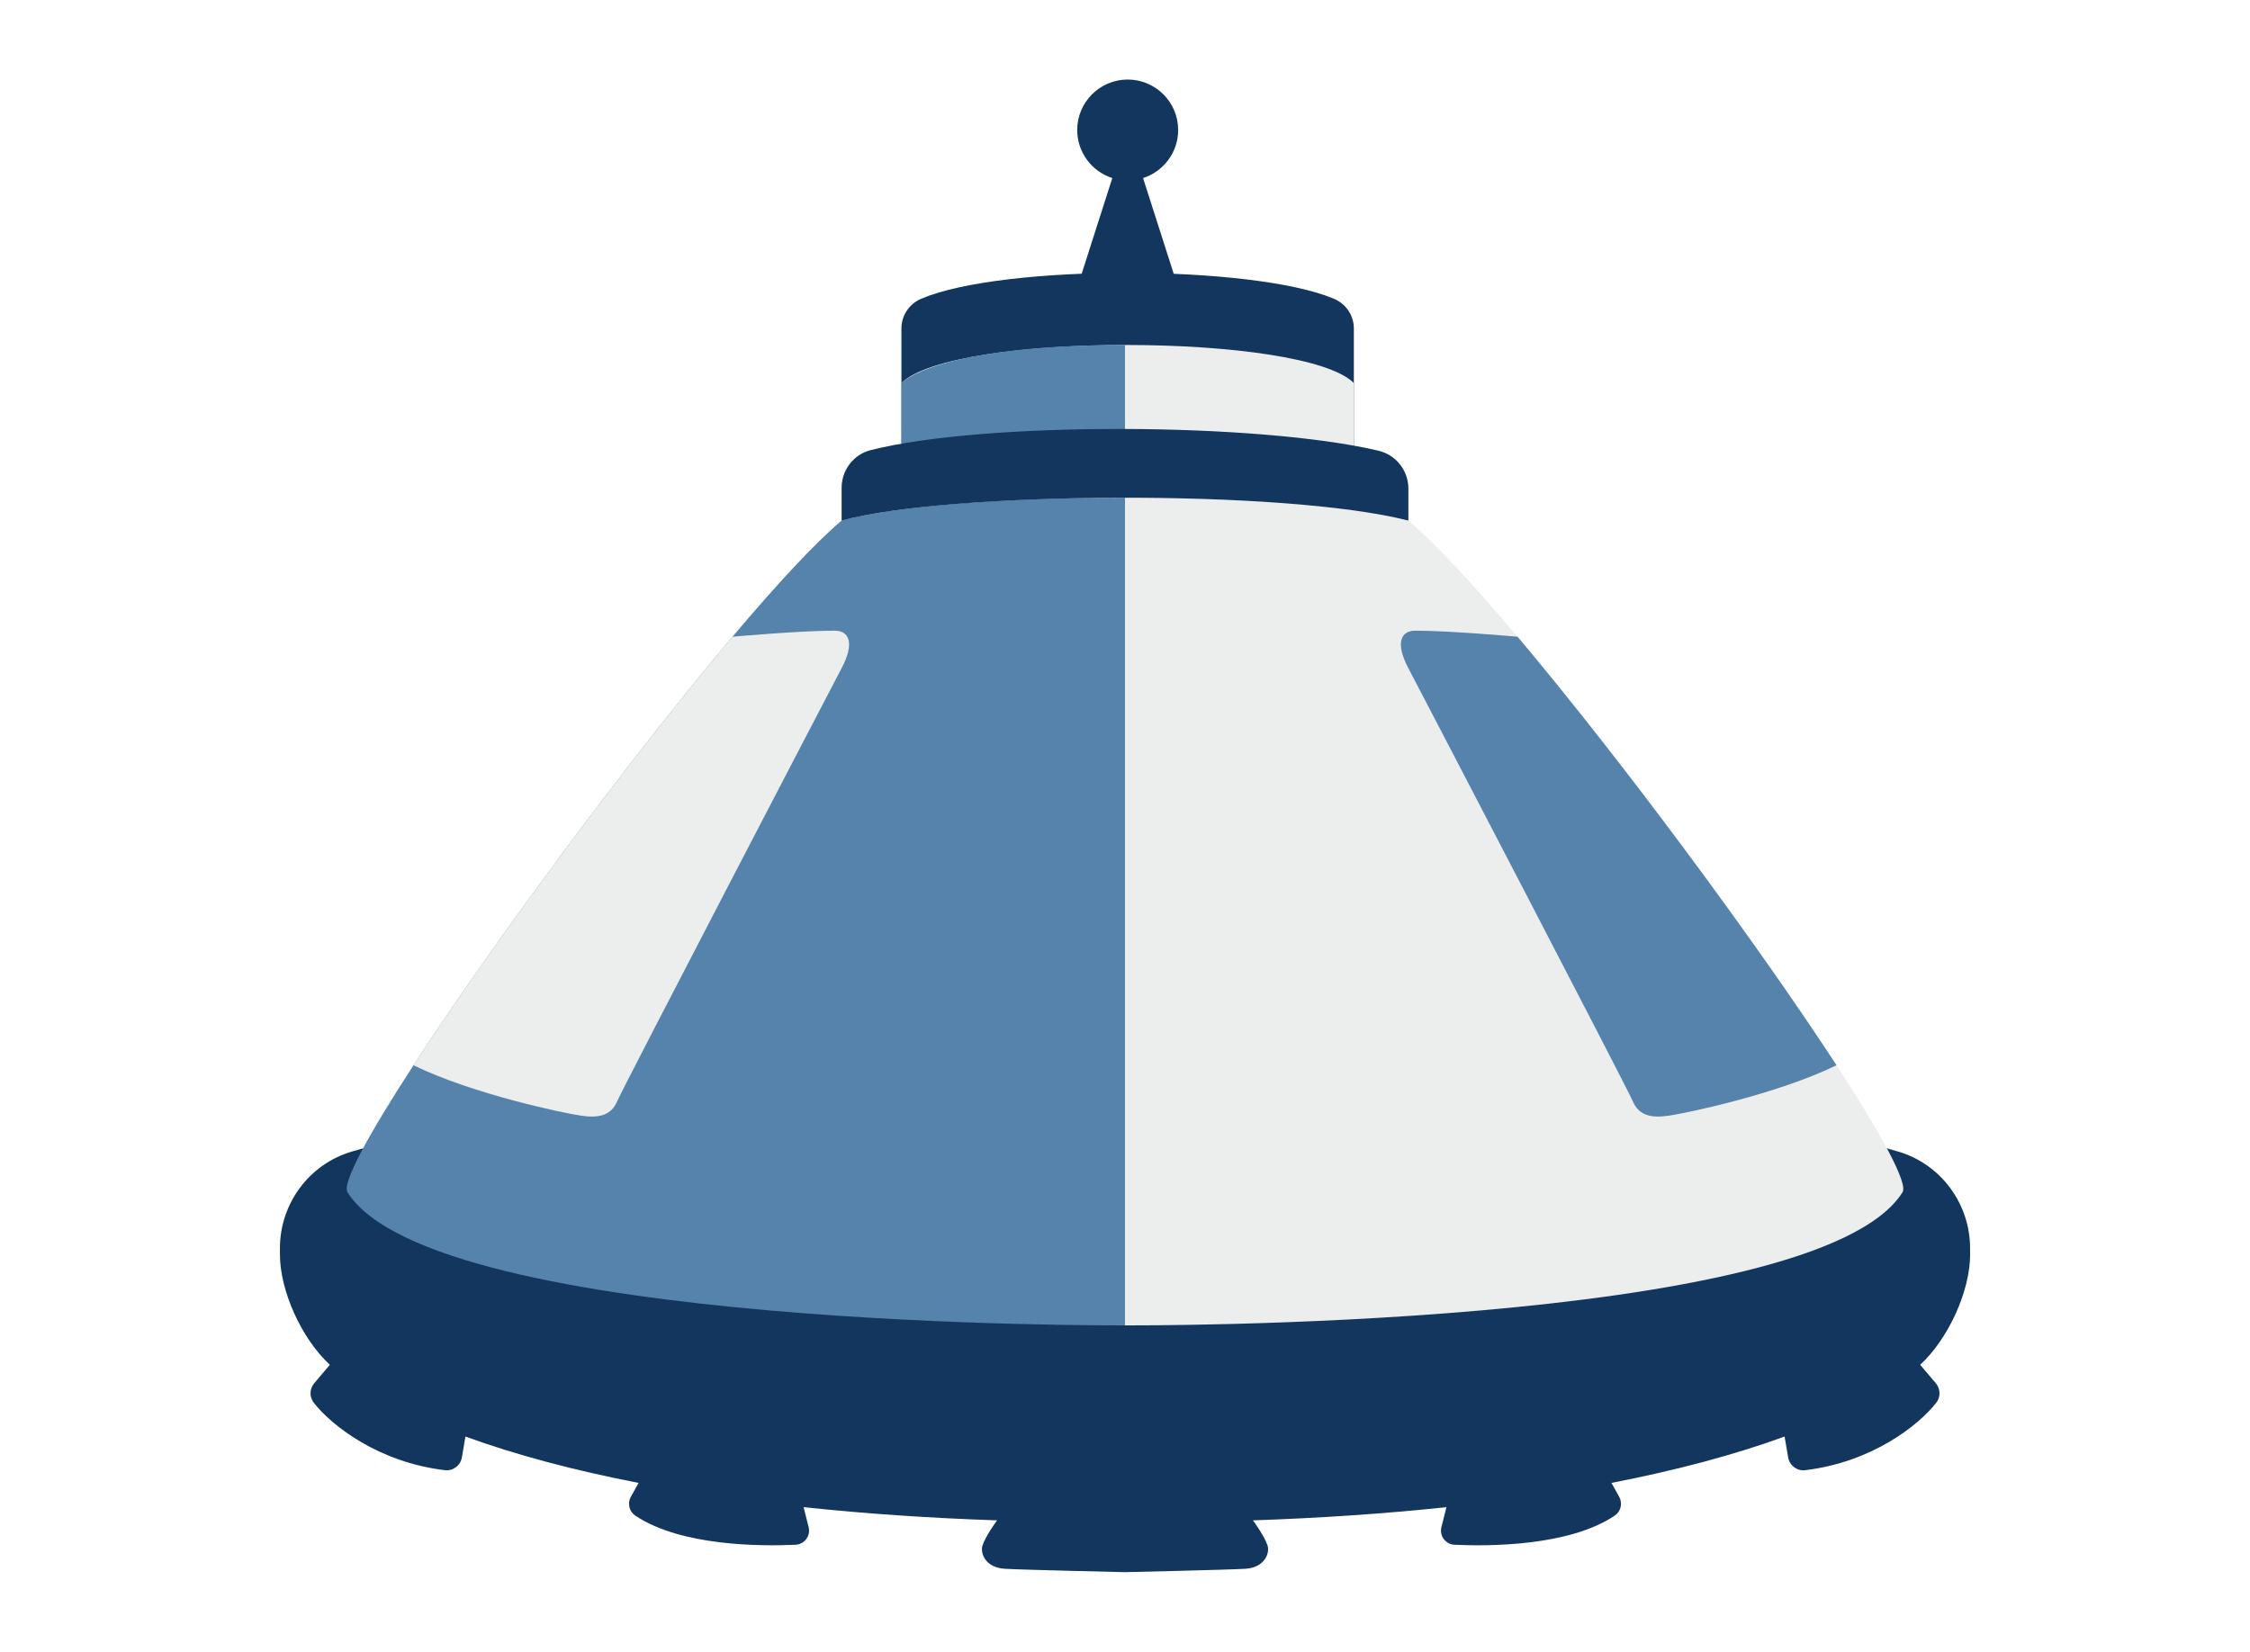
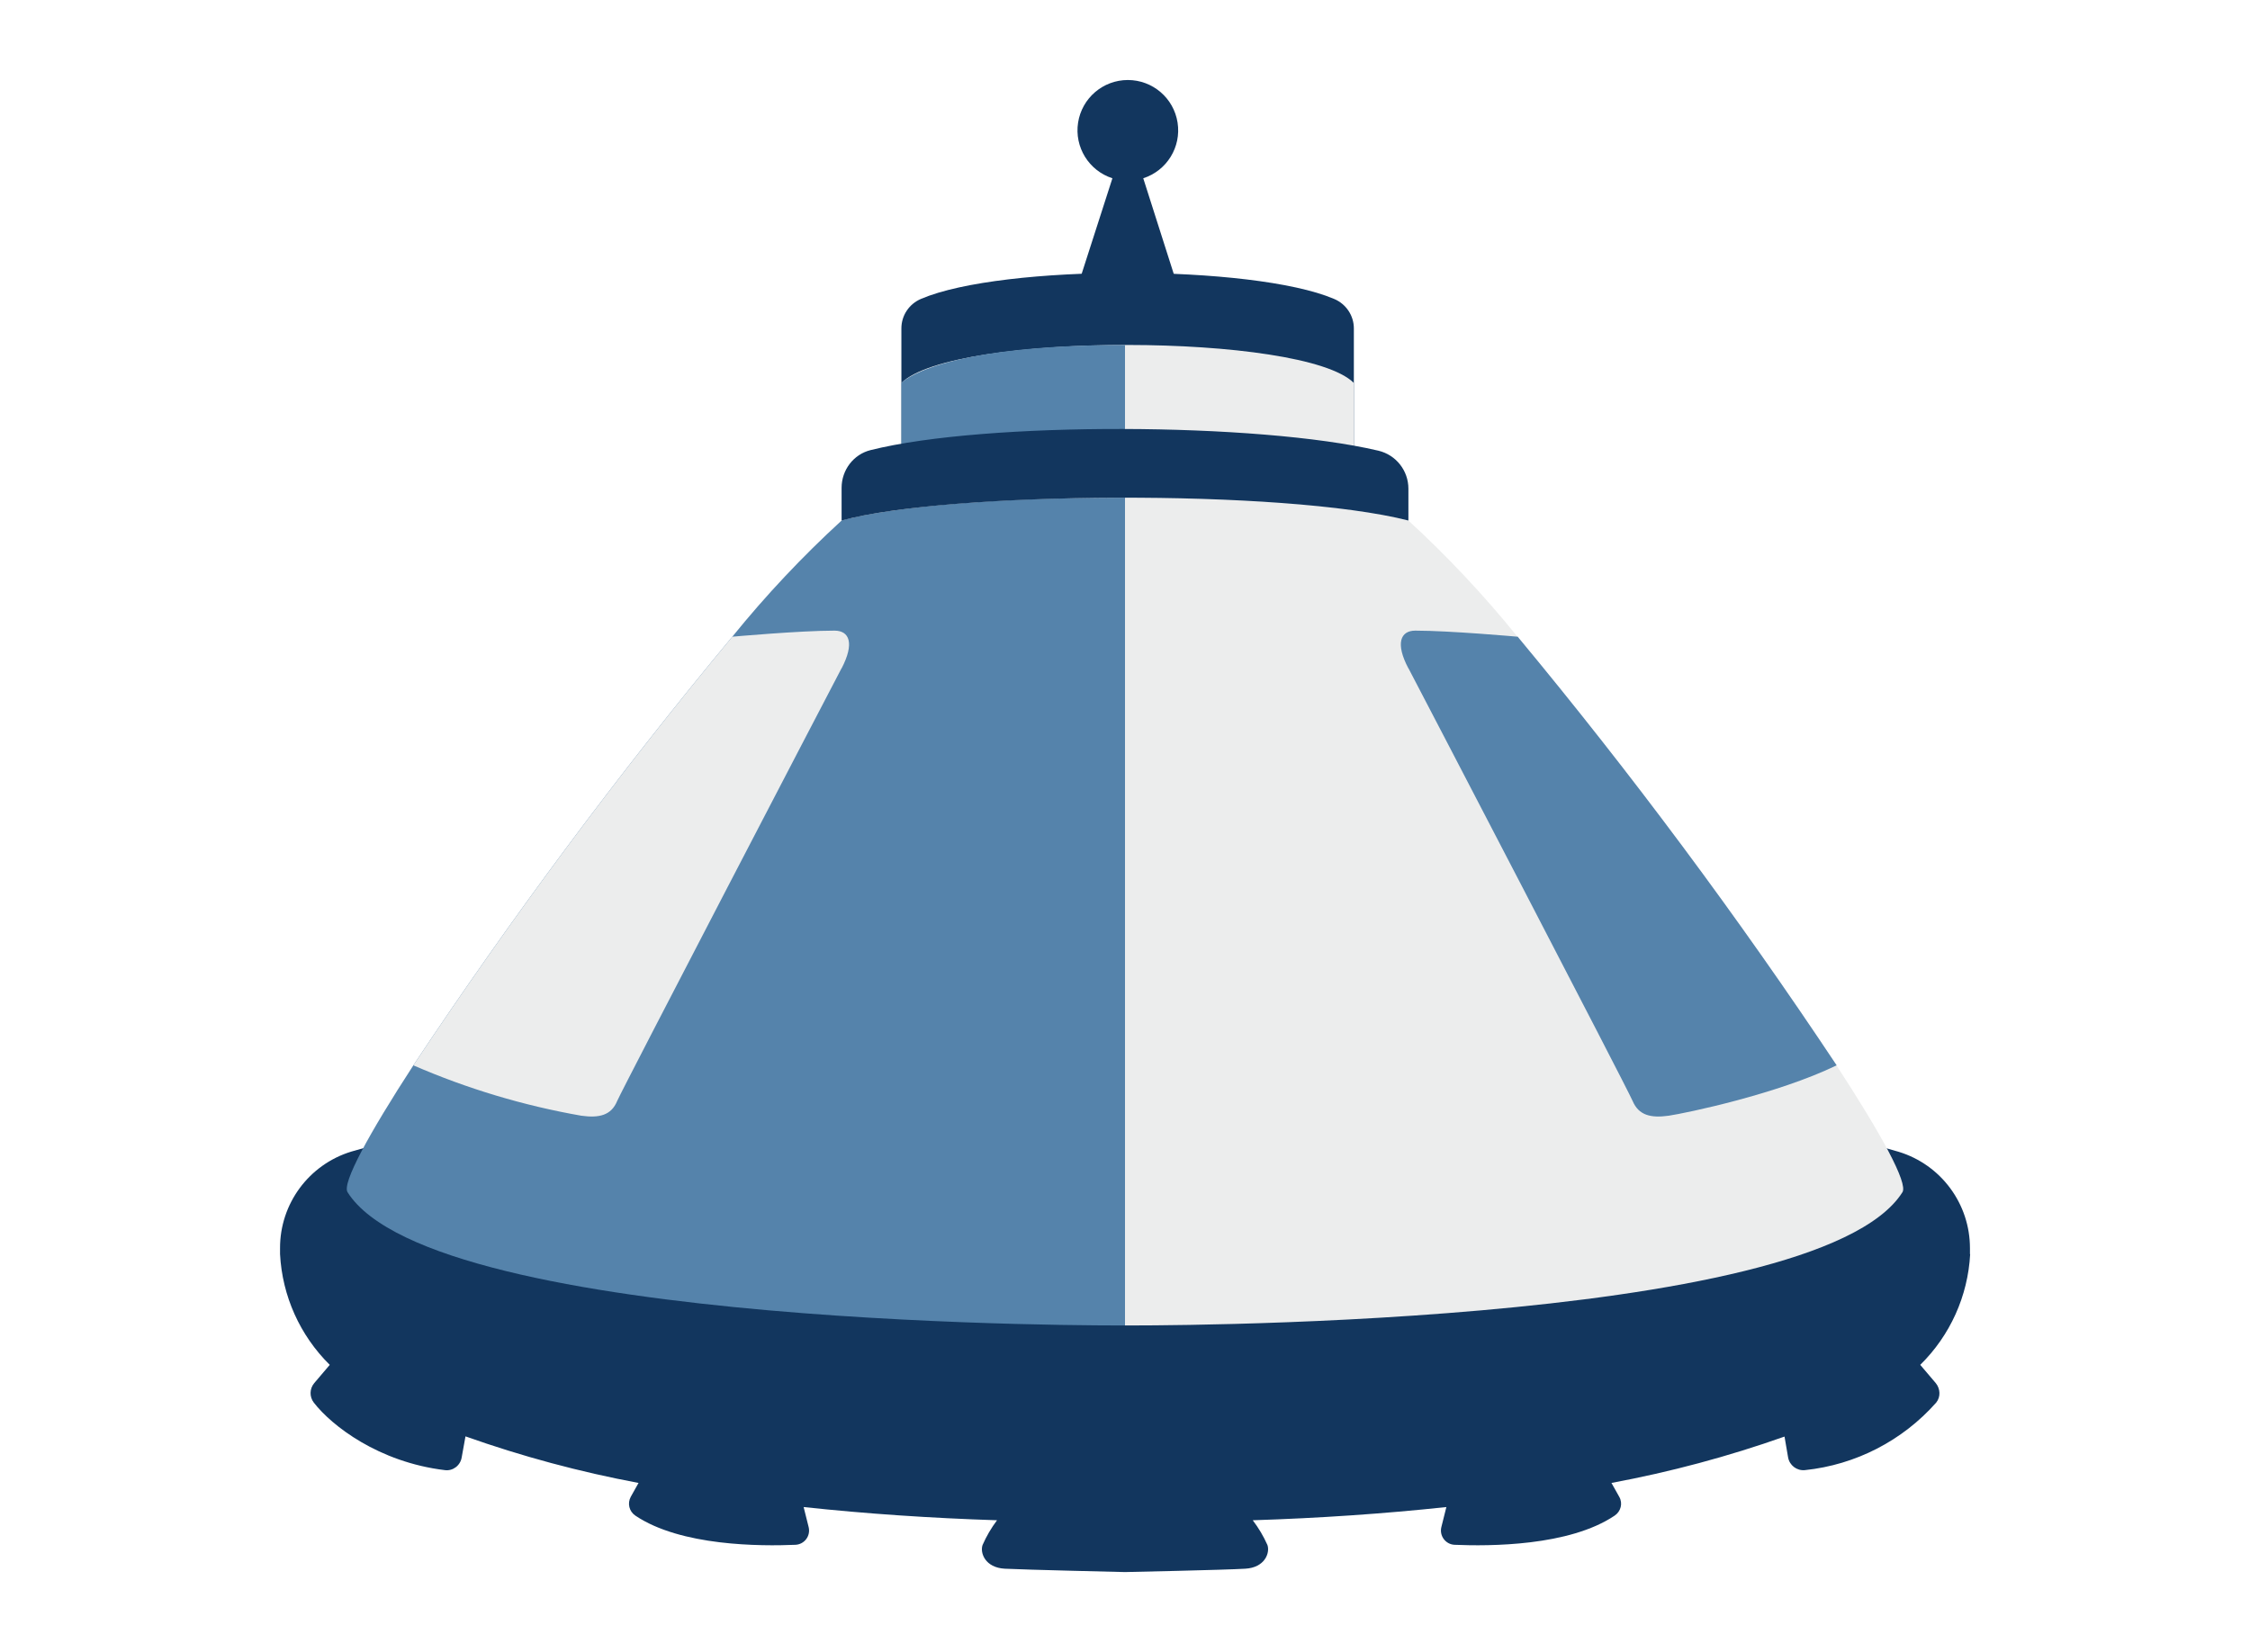
- <svg xmlns="http://www.w3.org/2000/svg" id="E" viewBox="0 0 1072.58 787.56">
+ <svg xmlns="http://www.w3.org/2000/svg" id="E" viewBox="0 0 1072.6 787.6">
  <defs>
-     <style>
-       .cls-1 {
-         fill: #eceded;
-       }
- 
-       .cls-1, .cls-2, .cls-3 {
-         isolation: isolate;
-         stroke-width: 0px;
-       }
- 
-       .cls-2 {
-         fill: #5583ab;
-       }
- 
-       .cls-3 {
-         fill: #12365e;
-       }
-     </style>
+     <style>.cls-1{fill:#eceded}.cls-1,.cls-2,.cls-3{isolation:isolate;stroke-width:0}.cls-2{fill:#5583ab}.cls-3{fill:#12365e}</style>
  </defs>
-   <path class="cls-3" d="m567.12,154.32l-22.22-69.42c9.7-3.1,16.73-12.18,16.73-22.91,0-13.29-10.77-24.06-24.06-24.06s-24.06,10.77-24.06,24.06c0,10.73,7.03,19.81,16.73,22.91l-22.22,69.42h59.12Z" />
-   <g>
-     <path class="cls-3" d="m939.14,598.03v-2.83c0-21.19-13.81-39.99-34.1-46.07-68.69-20.59-218.66-30.82-368.75-30.81-150.09-.01-300.06,10.22-368.75,30.81-20.3,6.08-34.1,24.88-34.1,46.07v2.83c0,17.53,10.28,40.19,23.8,52.74l-7.44,8.77c-2.26,2.66-2.37,6.54-.23,9.29,8.56,10.99,30.92,28.42,62.54,32.19,3.88.46,7.43-2.27,8.08-6.12l1.68-9.93c24.34,8.87,52.2,16.22,82.55,22.1l-3.71,6.67c-1.72,3.1-.77,6.99,2.18,8.96,21.74,14.55,59.71,14.63,76.35,13.87,4.27-.2,7.28-4.26,6.23-8.41l-2.39-9.52c29.79,3.17,60.79,5.24,92.23,6.29-1.12,1.53-5.34,7.46-6.89,11.8-1.3,3.65,1.16,10.75,10.57,11.29,9.4.54,57.31,1.61,57.31,1.61,0,0,47.9-1.07,57.31-1.61,9.4-.54,11.87-7.64,10.57-11.29-1.55-4.34-5.77-10.27-6.89-11.8,31.44-1.06,62.44-3.13,92.23-6.29l-2.39,9.52c-1.04,4.15,1.96,8.22,6.23,8.41,16.64.77,54.61.69,76.35-13.87,2.94-1.97,3.9-5.86,2.18-8.96l-3.71-6.67c30.35-5.88,58.21-13.23,82.55-22.1l1.68,9.93c.65,3.85,4.2,6.59,8.08,6.12,31.61-3.78,53.98-21.21,62.54-32.19,2.14-2.75,2.03-6.63-.23-9.29l-7.44-8.77c13.53-12.56,23.81-35.22,23.81-52.74Z" />
-     <path class="cls-3" d="m645.39,156.63v64.9h-215.68v-64.93c0-6.19,3.73-11.73,9.42-14.15,38.85-16.56,158.08-16.35,196.82.03,5.71,2.41,9.44,7.96,9.44,14.16Z" />
-     <path class="cls-1" d="m645.39,182.64v32.44h-215.68v-32.44c24.37-24.37,191.69-24.01,215.68,0Z" />
-     <path class="cls-2" d="m536.29,237.33v394.62s-329.24,2.14-370.63-63.43c-2.8-4.22,10.14-27.82,31.47-60.61,37.87-58.11,102.14-145.12,152.04-204.3,20.83-24.68,39.15-44.52,52.03-55.39,0,0,33.97-10.89,135.09-10.89Z" />
-     <path class="cls-1" d="m401.19,318.62c-6.22,11.83-104.03,199.56-106.92,206.37-2.86,6.81-8.59,8.25-17.2,6.99-8.59-1.24-51.69-10.28-79.93-24.03l-.02-.05c37.87-58.11,102.14-145.12,152.04-204.3h.02s32.17-2.89,48.65-2.89c7.17,0,9.6,6.09,3.36,17.9Z" />
-     <path class="cls-1" d="m536.29,237.33v394.62s329.24,2.14,370.63-63.43c2.8-4.22-10.14-27.82-31.47-60.61-37.87-58.11-102.14-145.12-152.04-204.3-20.83-24.68-39.15-44.52-52.03-55.39,0,0-33.97-10.89-135.09-10.89Z" />
-     <path class="cls-2" d="m671.38,318.62c6.22,11.83,104.03,199.56,106.92,206.37,2.86,6.81,8.59,8.25,17.2,6.99,8.59-1.24,51.69-10.28,79.93-24.03l.02-.05c-37.87-58.11-102.14-145.12-152.04-204.3h-.02s-32.17-2.89-48.65-2.89c-7.17,0-9.6,6.09-3.36,17.9Z" />
-     <path class="cls-2" d="m536.29,164.5v46.45l-106.58,4.13v-32.44s16.09-18.14,106.58-18.14Z" />
-     <path class="cls-3" d="m671.37,248.22c-59.65-15.23-220.16-13.79-270.17,0v-15.62c0-8.46,5.69-15.93,13.9-17.99,54.68-13.74,184.71-13.22,242.03.3,8.37,1.97,14.25,9.49,14.25,18.09v15.22Z" />
-   </g>
+   <path d="M567.1 154.3 545 85a24 24 0 1 0-14.7 0L508 154.3zM939.1 598v-2.8a48 48 0 0 0-34-46c-68.8-20.7-218.7-30.9-368.8-30.9s-300 10.2-368.8 30.8a48 48 0 0 0-34 46.1v2.8a80 80 0 0 0 23.7 52.8l-7.4 8.7a7.4 7.4 0 0 0-.2 9.3c8.5 11 30.9 28.4 62.5 32.2 3.9.5 7.4-2.3 8-6.1l1.8-10a548 548 0 0 0 82.5 22.2l-3.7 6.6c-1.7 3.1-.8 7 2.2 9 21.7 14.6 59.7 14.6 76.3 13.9a6.8 6.8 0 0 0 6.3-8.4l-2.4-9.6c29.8 3.2 60.8 5.3 92.2 6.3a59 59 0 0 0-6.9 11.8c-1.3 3.7 1.2 10.8 10.6 11.3s57.3 1.6 57.3 1.6 47.9-1 57.3-1.6c9.4-.5 11.9-7.6 10.6-11.3a59 59 0 0 0-7-11.8q47.4-1.5 92.3-6.3l-2.4 9.6c-1 4.1 2 8.2 6.3 8.4 16.6.7 54.6.7 76.3-13.9 3-2 4-5.9 2.2-9l-3.7-6.6a548 548 0 0 0 82.5-22.1l1.7 9.9a7.4 7.4 0 0 0 8 6.1 97 97 0 0 0 62.6-32.2c2.2-2.7 2-6.6-.2-9.3l-7.4-8.7a80 80 0 0 0 23.8-52.8Z" class="cls-3" />
+   <path d="M645.4 156.6v65H429.7v-65c0-6.2 3.7-11.7 9.4-14.1 38.9-16.6 158.1-16.4 196.8 0 5.8 2.4 9.5 8 9.5 14.1" class="cls-3" />
+   <path d="M645.4 182.6v32.5H429.7v-32.5c24.4-24.3 191.7-24 215.7 0" class="cls-1" />
+   <path d="M536.3 237.3V632s-329.2 2-370.6-63.5c-2.8-4.2 10.1-27.8 31.4-60.6a2399 2399 0 0 1 152-204.3 514 514 0 0 1 52.1-55.4s34-10.9 135-10.9" class="cls-2" />
+   <path d="M401.2 318.6c-6.2 11.8-104 199.6-107 206.4-2.8 6.8-8.5 8.2-17.1 7a354 354 0 0 1-80-24v-.1a2399 2399 0 0 1 152-204.3s32.2-2.9 48.7-2.9c7.2 0 9.6 6.1 3.4 18M536.3 237.3V632s329.2 2 370.6-63.5c2.8-4.2-10.1-27.8-31.5-60.6a2399 2399 0 0 0-152-204.3 514 514 0 0 0-52-55.4s-34-10.9-135.1-10.9" class="cls-1" />
+   <path d="M671.4 318.6c6.2 11.8 104 199.6 106.9 206.4s8.6 8.2 17.2 7c8.6-1.3 51.7-10.3 80-24v-.1a2399 2399 0 0 0-152-204.3h-.1s-32.2-2.9-48.7-2.9c-7.1 0-9.6 6.1-3.3 18M536.3 164.5V211l-106.6 4v-32.4s16.1-18.1 106.6-18.1" class="cls-2" />
+   <path d="M671.4 248.2c-59.7-15.2-220.2-13.8-270.2 0v-15.6c0-8.5 5.7-16 13.9-18 54.7-13.7 184.7-13.2 242 .3 8.4 2 14.3 9.5 14.3 18.1z" class="cls-3" />
</svg>
